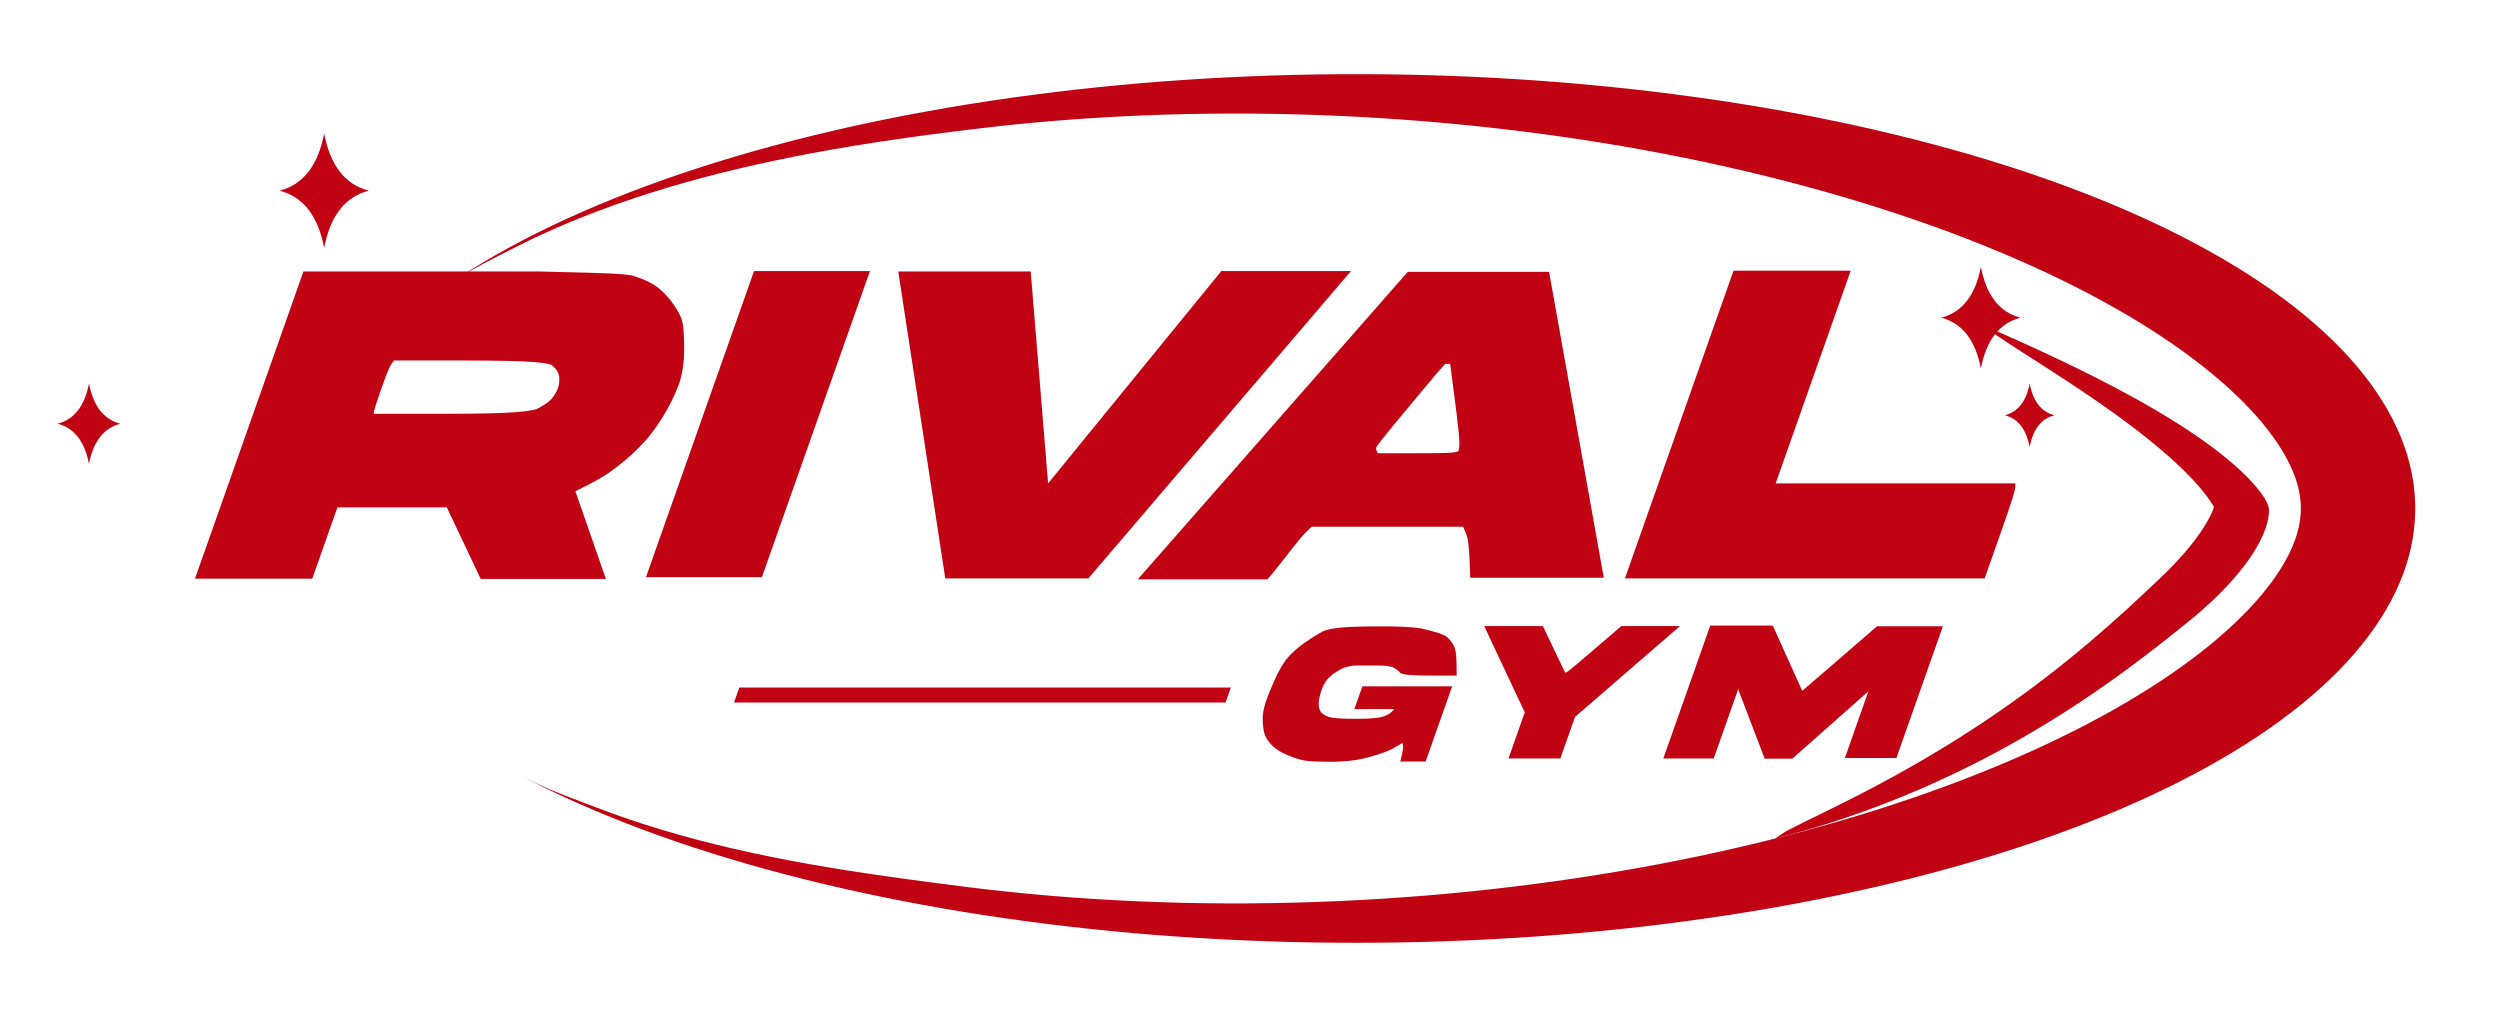
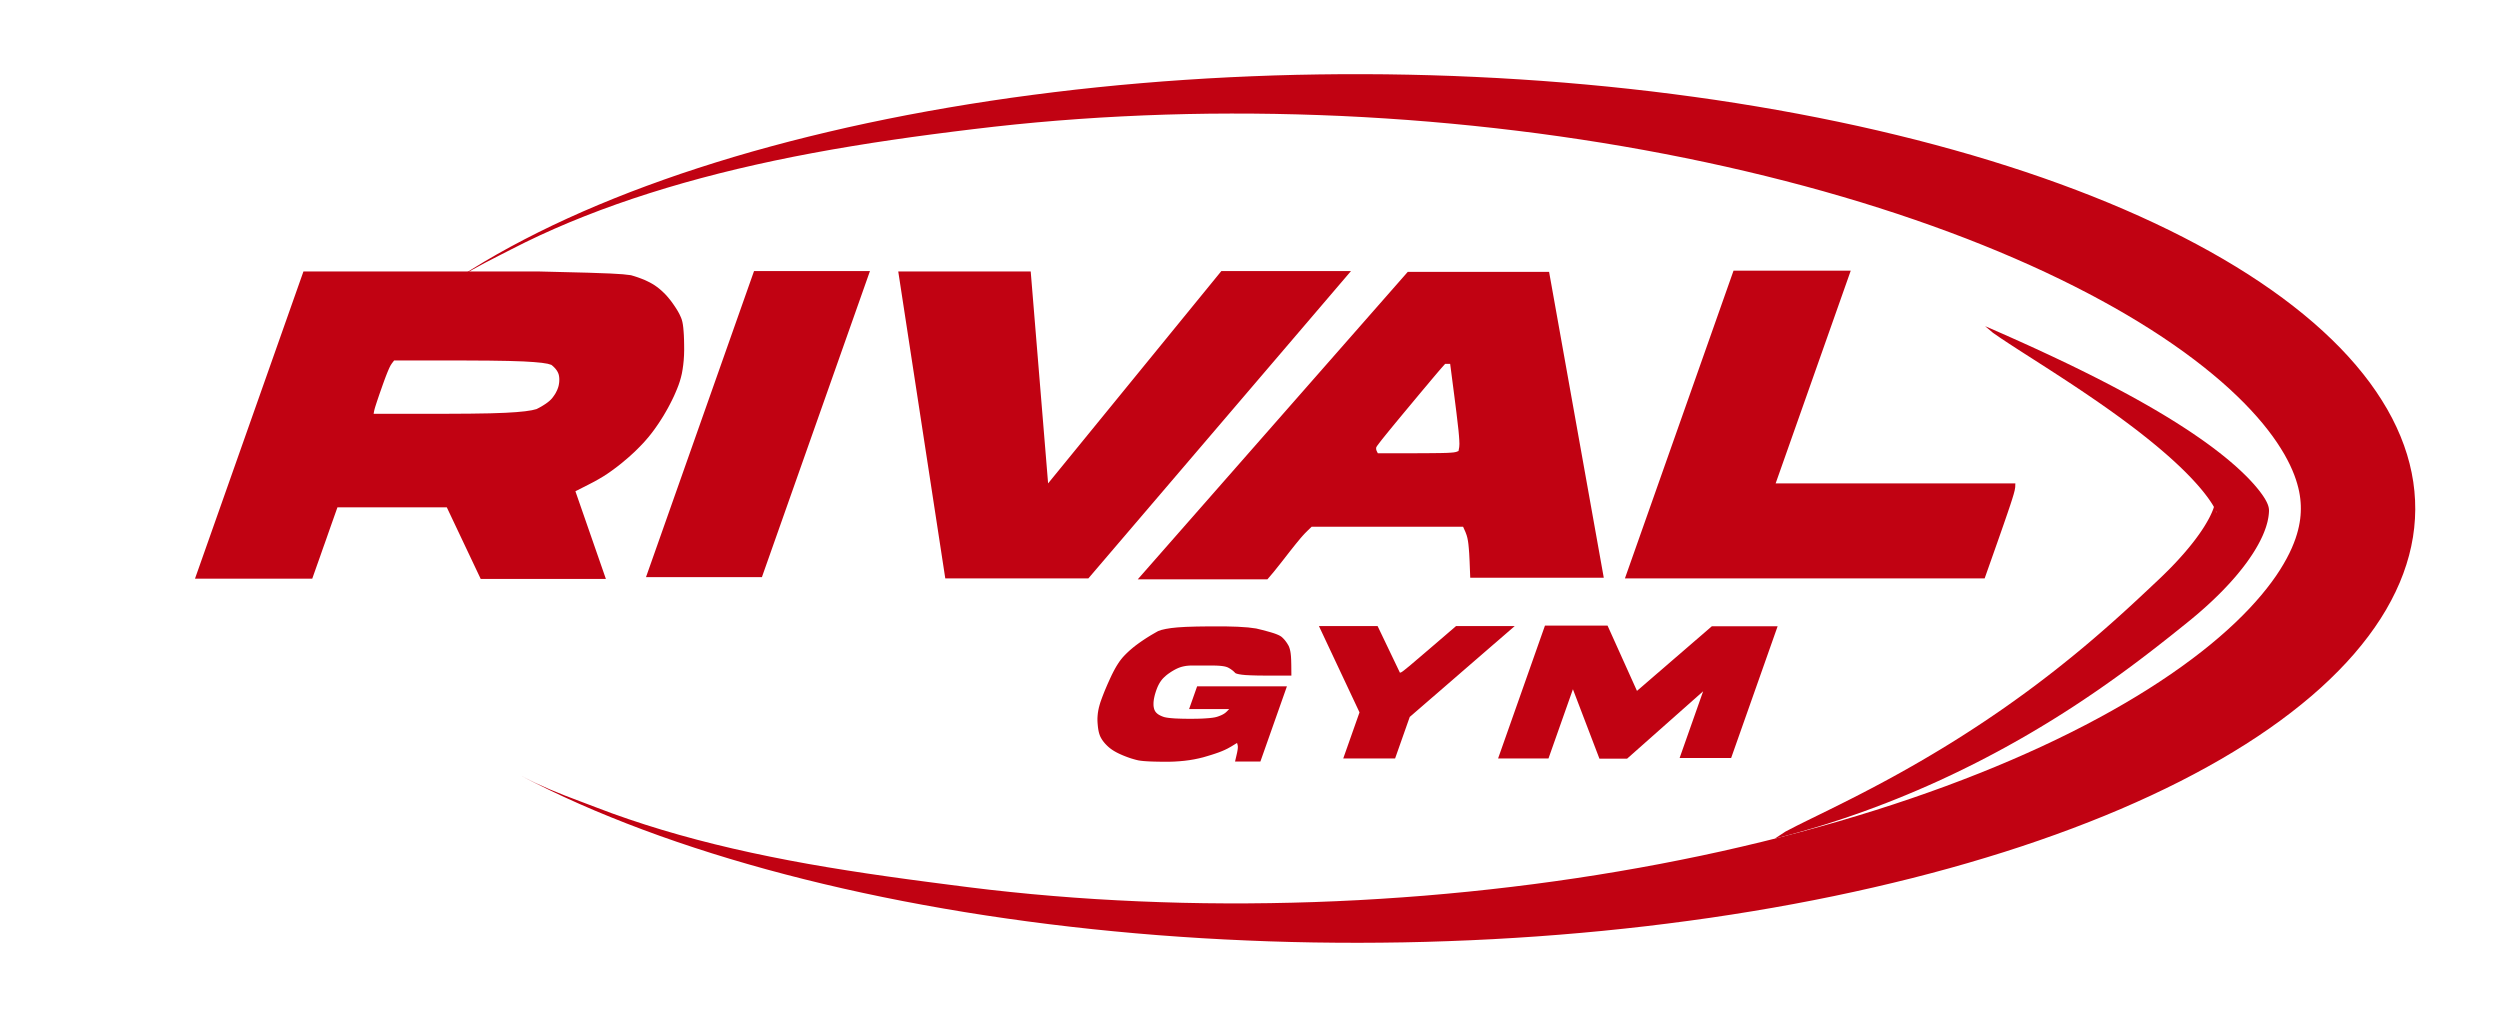
<svg xmlns="http://www.w3.org/2000/svg" viewBox="-640 -240 1180 480" width="1180" height="480">
  <g>
    <path d="M-428.58,-105.58 L-423.04,-109.28 L-417.30,-112.92 L-411.38,-116.52 L-405.28,-120.06 L-398.99,-123.55 L-392.52,-126.98 L-385.88,-130.36 L-379.07,-133.68 L-372.08,-136.94 L-364.93,-140.14 L-357.62,-143.27 L-350.14,-146.34 L-342.51,-149.35 L-334.73,-152.28 L-326.79,-155.15 L-318.71,-157.96 L-310.49,-160.68 L-302.13,-163.34 L-293.63,-165.93 L-285.00,-168.44 L-276.24,-170.87 L-267.36,-173.23 L-258.36,-175.51 L-249.24,-177.71 L-240.02,-179.84 L-230.68,-181.88 L-221.24,-183.84 L-211.70,-185.72 L-202.07,-187.51 L-192.35,-189.22 L-182.54,-190.85 L-172.65,-192.39 L-162.68,-193.85 L-152.64,-195.21 L-142.53,-196.49 L-132.36,-197.69 L-122.12,-198.79 L-111.84,-199.81 L-101.50,-200.73 L-91.12,-201.57 L-80.69,-202.31 L-70.23,-202.97 L-59.74,-203.53 L-49.23,-204.00 L-38.69,-204.39 L-28.13,-204.68 L-17.56,-204.87 L-6.98,-204.98 L3.60,-204.99 L14.18,-204.92 L24.75,-204.75 L35.31,-204.49 L45.86,-204.14 L56.38,-203.69 L66.88,-203.16 L77.36,-202.53 L87.79,-201.82 L98.19,-201.01 L108.54,-200.11 L118.84,-199.13 L129.09,-198.05 L139.29,-196.89 L149.42,-195.63 L159.48,-194.29 L169.47,-192.87 L179.39,-191.35 L189.22,-189.75 L198.97,-188.07 L208.64,-186.30 L218.20,-184.45 L227.68,-182.51 L237.04,-180.50 L246.31,-178.40 L255.46,-176.22 L264.50,-173.97 L273.42,-171.63 L282.21,-169.22 L290.88,-166.74 L299.42,-164.18 L307.83,-161.54 L316.10,-158.84 L324.23,-156.06 L332.21,-153.21 L340.04,-150.29 L347.72,-147.31 L355.25,-144.26 L362.61,-141.15 L369.82,-137.97 L376.85,-134.73 L383.72,-131.43 L390.42,-128.07 L396.94,-124.65 L403.29,-121.18 L409.45,-117.66 L415.43,-114.08 L421.23,-110.45 L426.83,-106.77 L432.25,-103.04 L437.47,-99.27 L442.49,-95.45 L447.32,-91.59 L451.95,-87.69 L456.37,-83.75 L460.59,-79.77 L464.61,-75.76 L468.41,-71.71 L472.01,-67.63 L475.39,-63.52 L478.57,-59.38 L481.52,-55.21 L484.26,-51.02 L486.79,-46.81 L489.10,-42.58 L491.18,-38.33 L493.05,-34.06 L494.70,-29.77 L496.13,-25.47 L497.33,-21.16 L498.31,-16.84 L499.07,-12.51 L499.60,-8.18 L499.91,-3.85 L500.00,0.49 L499.86,4.83 L499.50,9.17 L498.92,13.50 L498.11,17.82 L497.08,22.14 L495.82,26.45 L494.35,30.74 L492.65,35.03 L490.73,39.29 L488.59,43.54 L486.24,47.77 L483.66,51.98 L480.87,56.16 L477.86,60.32 L474.64,64.45 L471.21,68.56 L467.57,72.63 L463.71,76.67 L459.65,80.68 L455.39,84.65 L450.92,88.58 L446.24,92.47 L441.37,96.32 L436.30,100.13 L431.04,103.89 L425.58,107.61 L419.93,111.28 L414.09,114.89 L408.07,118.46 L401.86,121.97 L395.48,125.43 L388.92,128.84 L382.18,132.18 L375.27,135.47 L368.20,138.69 L360.96,141.86 L353.55,144.96 L345.99,147.99 L338.28,150.96 L330.41,153.86 L322.40,156.69 L314.24,159.46 L305.94,162.15 L297.50,164.76 L288.93,167.31 L280.23,169.78 L271.40,172.17 L262.46,174.49 L253.39,176.72 L244.22,178.88 L234.93,180.96 L225.54,182.96 L216.04,184.88 L206.45,186.71 L196.77,188.46 L187.00,190.12 L177.15,191.70 L167.21,193.20 L157.20,194.60 L147.12,195.92 L136.98,197.16 L126.77,198.30 L116.51,199.36 L106.20,200.32 L95.83,201.20 L85.43,201.99 L74.98,202.68 L64.51,203.29 L54.00,203.80 L43.47,204.22 L32.92,204.56 L22.35,204.80 L11.78,204.94 L1.20,205.00 L-9.38,204.96 L-19.96,204.84 L-30.52,204.62 L-41.08,204.31 L-51.61,203.90 L-62.13,203.41 L-72.61,202.83 L-83.06,202.15 L-93.48,201.39 L-103.85,200.53 L-114.18,199.58 L-124.45,198.55 L-134.67,197.42 L-144.83,196.21 L-154.92,194.91 L-164.95,193.52 L-174.90,192.05 L-184.77,190.49 L-194.56,188.84 L-204.26,187.11 L-213.88,185.30 L-223.39,183.40 L-232.81,181.42 L-242.12,179.36 L-251.32,177.22 L-260.41,175.00 L-269.39,172.70 L-278.24,170.33 L-286.97,167.87 L-295.57,165.35 L-304.03,162.75 L-312.37,160.07 L-320.56,157.33 L-328.61,154.51 L-336.51,151.62 L-344.26,148.67 L-351.85,145.65 L-359.29,142.57 L-366.57,139.42 L-373.68,136.21 L-380.63,132.93 L-387.40,129.60 L-394.01,126.21 L-394.01,126.21 L-387.36,129.51 L-380.47,132.59 L-373.35,135.49 L-366.06,138.27 L-358.66,141.07 L-351.14,143.89 L-343.45,146.59 L-335.60,149.18 L-327.59,151.67 L-319.43,154.04 L-311.13,156.31 L-302.69,158.47 L-294.12,160.52 L-285.41,162.47 L-276.59,164.32 L-267.65,166.08 L-258.60,167.75 L-249.44,169.33 L-240.18,170.83 L-230.83,172.27 L-221.39,173.64 L-211.87,174.97 L-202.27,176.25 L-192.60,177.51 L-182.86,178.76 L-173.04,179.94 L-163.16,181.01 L-153.20,182.00 L-143.18,182.88 L-133.09,183.67 L-122.96,184.36 L-112.77,184.94 L-102.54,185.43 L-92.26,185.82 L-81.95,186.12 L-71.62,186.31 L-61.25,186.40 L-50.87,186.39 L-40.47,186.28 L-30.06,186.07 L-19.64,185.77 L-9.23,185.36 L1.18,184.86 L11.58,184.25 L21.96,183.55 L32.33,182.76 L42.67,181.86 L52.98,180.87 L63.25,179.78 L73.49,178.60 L83.67,177.33 L93.81,175.96 L103.89,174.50 L113.92,172.95 L123.87,171.31 L133.76,169.58 L143.57,167.77 L153.30,165.86 L162.95,163.88 L172.50,161.81 L181.96,159.65 L191.32,157.42 L200.58,155.11 L209.73,152.72 L218.76,150.25 L227.67,147.72 L236.46,145.11 L245.13,142.43 L253.66,139.68 L262.05,136.87 L270.30,133.99 L278.41,131.06 L286.36,128.06 L294.16,125.01 L301.80,121.91 L309.27,118.76 L316.58,115.55 L323.72,112.31 L330.68,109.02 L337.46,105.69 L344.05,102.33 L350.45,98.94 L356.67,95.52 L362.69,92.07 L368.50,88.61 L374.12,85.13 L379.52,81.64 L384.72,78.14 L389.71,74.64 L394.47,71.15 L399.02,67.67 L403.35,64.20 L407.46,60.75 L411.34,57.33 L414.99,53.95 L418.42,50.60 L421.62,47.31 L424.59,44.07 L427.34,40.90 L429.87,37.79 L432.18,34.77 L434.27,31.84 L436.15,28.99 L437.82,26.25 L439.30,23.62 L440.60,21.10 L441.72,18.69 L442.67,16.40 L443.48,14.23 L444.14,12.17 L444.68,10.22 L445.11,8.37 L445.44,6.61 L445.69,4.93 L445.86,3.31 L445.96,1.73 L446.00,0.18 L445.98,-1.38 L445.89,-2.95 L445.74,-4.56 L445.51,-6.23 L445.20,-7.97 L444.79,-9.79 L444.27,-11.72 L443.64,-13.75 L442.87,-15.90 L441.95,-18.16 L440.87,-20.54 L439.61,-23.04 L438.18,-25.65 L436.54,-28.36 L434.71,-31.18 L432.67,-34.10 L430.41,-37.10 L427.94,-40.19 L425.24,-43.34 L422.31,-46.57 L419.17,-49.85 L415.79,-53.18 L412.19,-56.56 L408.36,-59.97 L404.30,-63.41 L400.02,-66.88 L395.52,-70.36 L390.81,-73.85 L385.87,-77.35 L380.72,-80.85 L375.36,-84.34 L369.79,-87.82 L364.02,-91.29 L358.05,-94.74 L351.88,-98.16 L345.52,-101.56 L338.97,-104.93 L332.23,-108.27 L325.31,-111.57 L318.22,-114.82 L310.95,-118.03 L303.51,-121.20 L295.91,-124.31 L288.14,-127.38 L280.22,-130.38 L272.15,-133.33 L263.93,-136.22 L255.57,-139.05 L247.07,-141.81 L238.44,-144.51 L229.68,-147.13 L220.79,-149.69 L211.78,-152.17 L202.66,-154.57 L193.43,-156.90 L184.09,-159.15 L174.66,-161.32 L165.12,-163.41 L155.50,-165.42 L145.78,-167.34 L135.99,-169.18 L126.12,-170.93 L116.18,-172.59 L106.17,-174.16 L96.10,-175.64 L85.98,-177.03 L75.80,-178.32 L65.58,-179.52 L55.31,-180.63 L45.01,-181.64 L34.68,-182.56 L24.32,-183.38 L13.94,-184.10 L3.54,-184.73 L-6.87,-185.26 L-17.28,-185.68 L-27.70,-186.01 L-38.11,-186.24 L-48.51,-186.37 L-58.90,-186.40 L-69.27,-186.34 L-79.61,-186.17 L-89.93,-185.90 L-100.21,-185.53 L-110.45,-185.06 L-120.65,-184.50 L-130.80,-183.83 L-140.89,-183.07 L-150.93,-182.21 L-160.90,-181.25 L-170.81,-180.19 L-180.64,-179.04 L-190.40,-177.84 L-200.09,-176.59 L-209.71,-175.29 L-219.24,-173.92 L-228.68,-172.50 L-238.03,-170.99 L-247.29,-169.42 L-256.44,-167.76 L-265.49,-166.02 L-274.42,-164.19 L-283.24,-162.27 L-291.94,-160.26 L-300.51,-158.16 L-308.95,-155.96 L-317.26,-153.67 L-325.42,-151.29 L-333.44,-148.81 L-341.32,-146.24 L-349.03,-143.58 L-356.59,-140.83 L-363.99,-137.98 L-371.22,-135.05 L-378.28,-132.03 L-385.17,-128.92 L-391.87,-125.73 L-398.39,-122.45 L-404.78,-119.19 L-411.05,-115.96 L-417.13,-112.65 L-422.99,-109.20 L-428.58,-105.58Z" fill="#C10212" />
    <path d="M197.63,155.86 L203.13,154.43 L208.59,152.94 L213.99,151.39 L219.35,149.79 L224.65,148.12 L229.90,146.40 L235.10,144.62 L240.25,142.79 L245.33,140.91 L250.36,138.99 L255.34,137.02 L260.25,135.01 L265.10,132.96 L269.90,130.87 L274.63,128.75 L279.29,126.59 L283.90,124.40 L288.43,122.18 L292.91,119.94 L297.31,117.67 L301.65,115.38 L305.92,113.07 L310.12,110.74 L314.26,108.40 L318.32,106.05 L322.31,103.68 L326.24,101.31 L330.09,98.93 L333.87,96.55 L337.58,94.17 L341.22,91.79 L344.78,89.41 L348.28,87.04 L351.70,84.68 L355.05,82.33 L358.33,80.00 L361.54,77.68 L364.67,75.38 L367.74,73.10 L370.74,70.84 L373.66,68.61 L376.52,66.41 L379.31,64.24 L382.04,62.10 L384.70,60.00 L387.29,57.93 L389.82,55.90 L392.29,53.92 L394.69,51.96 L397.01,50.02 L399.24,48.08 L401.39,46.17 L403.46,44.27 L405.44,42.39 L407.34,40.54 L409.16,38.70 L410.89,36.89 L412.55,35.11 L414.11,33.36 L415.60,31.63 L417.00,29.94 L418.33,28.29 L419.57,26.67 L420.74,25.09 L421.82,23.55 L422.83,22.05 L423.77,20.60 L424.63,19.19 L425.43,17.83 L426.15,16.52 L426.81,15.26 L427.40,14.05 L427.94,12.90 L428.41,11.79 L428.83,10.75 L429.20,9.75 L429.53,8.81 L429.80,7.92 L430.04,7.08 L430.25,6.29 L430.41,5.55 L430.55,4.85 L430.67,4.20 L430.76,3.58 L430.83,3.00 L430.89,2.46 L430.93,1.93 L430.96,1.44 L430.97,0.95 L430.95,0.48 L430.90,0.02 L430.82,-0.44 L430.71,-0.90 L430.57,-1.37 L430.41,-1.84 L430.21,-2.31 L429.99,-2.81 L429.74,-3.32 L429.45,-3.85 L429.14,-4.41 L428.78,-4.99 L428.39,-5.60 L427.96,-6.24 L427.48,-6.91 L426.96,-7.62 L426.40,-8.36 L425.78,-9.14 L425.11,-9.95 L424.39,-10.80 L423.61,-11.69 L422.77,-12.61 L421.88,-13.57 L420.92,-14.57 L419.89,-15.60 L418.80,-16.66 L417.65,-17.76 L416.42,-18.89 L415.13,-20.06 L413.76,-21.25 L412.33,-22.48 L410.82,-23.73 L409.24,-25.01 L407.59,-26.32 L405.86,-27.65 L404.07,-29.01 L402.19,-30.39 L400.25,-31.79 L398.23,-33.21 L396.13,-34.65 L393.97,-36.12 L391.73,-37.60 L389.41,-39.10 L387.03,-40.62 L384.57,-42.15 L382.04,-43.70 L379.43,-45.26 L376.76,-46.84 L374.02,-48.43 L371.20,-50.03 L368.32,-51.65 L365.36,-53.27 L362.34,-54.91 L359.25,-56.56 L356.10,-58.22 L352.87,-59.89 L349.58,-61.58 L346.23,-63.27 L342.81,-64.97 L339.32,-66.68 L335.78,-68.40 L332.17,-70.12 L328.50,-71.86 L324.76,-73.60 L320.97,-75.36 L317.12,-77.12 L313.20,-78.89 L309.23,-80.67 L305.20,-82.46 L301.12,-84.25 L296.97,-86.05 L296.97,-86.05 L300.65,-82.94 L304.43,-80.33 L308.18,-77.85 L311.89,-75.44 L315.54,-73.09 L319.14,-70.79 L322.67,-68.52 L326.15,-66.29 L329.56,-64.08 L332.90,-61.91 L336.18,-59.76 L339.39,-57.64 L342.53,-55.54 L345.60,-53.46 L348.60,-51.41 L351.53,-49.39 L354.38,-47.39 L357.16,-45.41 L359.87,-43.46 L362.50,-41.53 L365.06,-39.62 L367.54,-37.75 L369.94,-35.90 L372.26,-34.07 L374.51,-32.28 L376.67,-30.51 L378.76,-28.78 L380.77,-27.07 L382.70,-25.40 L384.54,-23.77 L386.31,-22.17 L387.99,-20.60 L389.60,-19.07 L391.12,-17.59 L392.56,-16.14 L393.92,-14.74 L395.20,-13.38 L396.40,-12.07 L397.52,-10.81 L398.57,-9.59 L399.54,-8.43 L400.43,-7.32 L401.24,-6.27 L401.99,-5.28 L402.66,-4.34 L403.26,-3.47 L403.80,-2.66 L404.28,-1.91 L404.69,-1.22 L405.04,-0.60 L405.34,-0.05 L405.59,0.43 L405.79,0.85 L405.94,1.20 L406.06,1.49 L406.14,1.71 L406.18,1.86 L406.20,1.96 L406.20,1.99 L406.18,1.97 L406.14,1.90 L406.08,1.78 L406.02,1.61 L405.96,1.41 L405.89,1.17 L405.82,0.90 L405.74,0.61 L405.68,0.31 L405.61,-0.01 L405.54,-0.33 L405.48,-0.65 L405.41,-0.96 L405.36,-1.25 L405.32,-1.52 L405.30,-1.76 L405.30,-1.96 L405.30,-2.12 L405.31,-2.22 L405.31,-2.27 L405.32,-2.26 L405.31,-2.18 L405.30,-2.03 L405.26,-1.82 L405.19,-1.53 L405.10,-1.16 L404.97,-0.72 L404.81,-0.20 L404.60,0.39 L404.34,1.06 L404.03,1.81 L403.66,2.63 L403.23,3.53 L402.74,4.50 L402.18,5.54 L401.55,6.64 L400.85,7.82 L400.08,9.06 L399.23,10.36 L398.30,11.72 L397.29,13.13 L396.20,14.61 L395.03,16.13 L393.77,17.71 L392.43,19.33 L391.01,21.00 L389.50,22.71 L387.91,24.47 L386.23,26.26 L384.47,28.09 L382.61,29.95 L380.68,31.85 L378.66,33.78 L376.56,35.75 L374.40,37.79 L372.17,39.87 L369.88,42.02 L367.51,44.21 L365.07,46.46 L362.57,48.75 L359.99,51.08 L357.33,53.46 L354.60,55.87 L351.80,58.32 L348.92,60.81 L345.97,63.33 L342.94,65.87 L339.83,68.45 L336.65,71.04 L333.39,73.66 L330.06,76.30 L326.65,78.95 L323.16,81.62 L319.60,84.30 L315.96,86.99 L312.25,89.68 L308.47,92.38 L304.61,95.09 L300.67,97.79 L296.67,100.49 L292.59,103.19 L288.44,105.88 L284.22,108.57 L279.93,111.25 L275.57,113.91 L271.14,116.56 L266.65,119.20 L262.09,121.82 L257.46,124.43 L252.78,127.02 L248.02,129.59 L243.21,132.14 L238.34,134.68 L233.41,137.20 L228.42,139.71 L223.38,142.21 L218.29,144.71 L213.15,147.23 L207.97,149.80 L202.77,152.49 L197.63,155.86Z" fill="#C10212" />
-     <path d="M-487.00,-177.00 Q-482.68,-154.32 -465.94,-150.00 Q-482.68,-145.68 -487.00,-123.00 Q-491.32,-145.68 -508.06,-150.00 Q-491.32,-154.32 -487.00,-177.00Z" fill="#C10212" />
-     <path d="M-598.00,-59.00 Q-594.96,-43.04 -583.18,-40.00 Q-594.96,-36.96 -598.00,-21.00 Q-601.04,-36.96 -612.82,-40.00 Q-601.04,-43.04 -598.00,-59.00Z" fill="#C10212" />
-     <path d="M294.97,-114.05 Q298.81,-93.89 313.69,-90.05 Q298.81,-86.21 294.97,-66.05 Q291.13,-86.21 276.25,-90.05 Q291.13,-93.89 294.97,-114.05Z" fill="#C10212" />
-     <path d="M318.00,-59.00 Q320.40,-46.40 329.70,-44.00 Q320.40,-41.60 318.00,-29.00 Q315.60,-41.60 306.30,-44.00 Q315.60,-46.40 318.00,-59.00Z" fill="#C10212" />
    <path transform="translate(-600.17 -456.25) scale(2.11)" d="M116.66,232.00 L109.84,212.38 L112.66,210.95 L114.12,210.19 L115.16,209.60 L116.09,209.05 L116.91,208.52 L117.72,207.96 L118.53,207.37 L119.34,206.76 L120.15,206.12 L120.92,205.47 L121.68,204.83 L122.40,204.18 L123.10,203.54 L123.77,202.88 L124.41,202.23 L125.03,201.58 L125.62,200.92 L126.20,200.24 L126.78,199.52 L127.34,198.78 L127.90,198.00 L128.45,197.20 L128.99,196.37 L129.53,195.51 L130.05,194.62 L130.55,193.74 L131.01,192.87 L131.45,192.00 L131.86,191.15 L132.23,190.31 L132.58,189.48 L132.90,188.66 L133.18,187.84 L133.43,186.98 L133.65,186.07 L133.82,185.11 L133.96,184.11 L134.07,183.05 L134.14,181.94 L134.17,180.79 L134.16,179.59 L134.14,178.48 L134.10,177.48 L134.04,176.59 L133.97,175.79 L133.88,175.09 L133.77,174.50 L133.64,174.01 L133.50,173.62 L133.32,173.21 L133.12,172.78 L132.88,172.33 L132.61,171.86 L132.30,171.37 L131.96,170.86 L131.60,170.34 L131.20,169.79 L130.78,169.27 L130.36,168.77 L129.93,168.30 L129.48,167.86 L129.03,167.44 L128.56,167.04 L128.08,166.67 L127.60,166.33 L127.07,166.00 L126.50,165.68 L125.89,165.38 L125.25,165.08 L124.56,164.81 L123.83,164.54 L123.07,164.29 L122.26,164.05 L120.45,163.84 L117.65,163.67 L112.64,163.49 L101.83,163.22 L49.00,163.22 L24.74,231.94 L50.97,231.94 L52.04,228.91 L52.61,227.31 L53.02,226.14 L53.40,225.05 L53.76,224.05 L54.17,222.89 L54.63,221.57 L55.30,219.67 L56.61,215.97 L81.07,215.97 L88.66,232.00Z M69.29,183.12 L83.63,183.12 L90.58,183.16 L94.91,183.23 L98.23,183.34 L100.52,183.48 L102.33,183.65 L103.64,183.86 L104.47,184.11 L104.81,184.39 L105.11,184.68 L105.37,184.96 L105.60,185.26 L105.79,185.55 L105.95,185.86 L106.07,186.16 L106.15,186.47 L106.20,186.78 L106.23,187.09 L106.24,187.40 L106.23,187.71 L106.21,188.01 L106.17,188.31 L106.12,188.62 L106.05,188.91 L105.96,189.21 L105.85,189.51 L105.73,189.80 L105.58,190.10 L105.43,190.40 L105.25,190.70 L105.05,190.99 L104.84,191.29 L104.61,191.59 L104.34,191.88 L104.02,192.18 L103.65,192.48 L103.24,192.78 L102.78,193.08 L102.28,193.39 L101.74,193.69 L101.14,194.00 L100.09,194.26 L98.57,194.49 L96.59,194.68 L94.14,194.83 L90.70,194.95 L86.26,195.02 L79.20,195.06 L64.70,195.06 L64.82,194.40 L64.93,193.95 L65.07,193.47 L65.25,192.91 L65.46,192.26 L65.72,191.49 L66.02,190.61 L66.37,189.62 L66.76,188.51 L67.12,187.51 L67.45,186.63 L67.75,185.87 L68.02,185.22 L68.27,184.67 L68.51,184.20 L68.80,183.76Z M149.80,163.12 L125.63,231.59 L151.56,231.59 L175.73,163.12Z M215.58,210.62 L211.69,163.22 L182.06,163.22 L192.58,231.88 L224.58,231.88 L283.34,163.12 L254.34,163.12Z M339.88,231.72 L327.65,163.31 L296.03,163.31 L235.63,232.09 L264.63,232.09 L265.34,231.26 L265.78,230.74 L266.18,230.26 L266.61,229.72 L267.09,229.12 L267.64,228.43 L268.25,227.65 L268.92,226.79 L269.66,225.84 L270.35,224.97 L270.98,224.18 L271.55,223.49 L272.06,222.87 L272.55,222.31 L273.02,221.80 L273.58,221.24 L274.54,220.31 L308.41,220.31 L308.94,221.50 L309.20,222.20 L309.37,222.82 L309.50,223.49 L309.60,224.20 L309.69,225.14 L309.78,226.30 L309.87,228.09 L310.01,231.72Z M307.39,203.38 L306.84,203.59 L306.31,203.69 L305.63,203.75 L304.72,203.80 L303.59,203.83 L301.96,203.85 L299.83,203.87 L296.40,203.88 L289.34,203.88 L289.15,203.51 L289.06,203.31 L289.01,203.18 L288.98,203.05 L288.97,202.95 L288.96,202.84 L288.96,202.73 L288.98,202.62 L289.00,202.51 L289.23,202.16 L289.66,201.59 L290.29,200.77 L291.13,199.73 L292.17,198.45 L293.42,196.93 L294.87,195.18 L296.52,193.20 L298.00,191.42 L299.30,189.86 L300.44,188.51 L301.39,187.37 L302.21,186.40 L302.88,185.61 L303.51,184.88 L304.40,183.88 L305.52,183.88 L306.47,191.21 L306.92,194.77 L307.18,197.01 L307.38,198.73 L307.49,199.95 L307.56,200.97 L307.59,201.78 L307.55,202.48Z M344.61,231.88 L425.08,231.88 L427.95,223.75 L429.33,219.81 L430.18,217.34 L430.82,215.45 L431.25,214.12 L431.58,213.03 L431.80,212.18 L431.92,211.47 L431.95,210.62 L378.33,210.62 L395.13,163.03 L368.91,163.03Z" fill="#C10212" fill-rule="evenodd" />
-     <path transform="translate(-400.06 -323.40) scale(1.56)" d="M268.10,268.00 L267.43,268.69 L267.05,269.04 L266.74,269.28 L266.41,269.49 L266.07,269.68 L265.70,269.86 L265.29,270.03 L264.84,270.20 L264.36,270.36 L263.74,270.51 L262.99,270.63 L262.09,270.73 L261.05,270.81 L259.88,270.88 L258.56,270.92 L257.11,270.94 L255.51,270.94 L254.06,270.92 L252.76,270.88 L251.60,270.83 L250.59,270.75 L249.72,270.66 L249.00,270.55 L248.42,270.42 L247.99,270.27 L247.59,270.11 L247.23,269.94 L246.89,269.76 L246.59,269.57 L246.33,269.37 L246.09,269.15 L245.89,268.93 L245.73,268.70 L245.58,268.44 L245.46,268.16 L245.36,267.85 L245.29,267.52 L245.23,267.17 L245.20,266.80 L245.20,266.40 L245.21,265.98 L245.25,265.54 L245.31,265.07 L245.40,264.59 L245.51,264.09 L245.64,263.57 L245.80,263.04 L245.98,262.48 L246.19,261.90 L246.41,261.35 L246.65,260.83 L246.91,260.34 L247.18,259.88 L247.48,259.45 L247.79,259.04 L248.12,258.67 L248.47,258.33 L248.84,257.99 L249.23,257.66 L249.65,257.34 L250.10,257.03 L250.56,256.72 L251.05,256.42 L251.57,256.12 L252.11,255.84 L252.66,255.59 L253.23,255.37 L253.82,255.19 L254.43,255.05 L255.05,254.94 L255.69,254.87 L256.34,254.83 L257.02,254.83 L257.72,254.83 L258.45,254.83 L259.21,254.83 L260.00,254.83 L260.82,254.83 L261.66,254.83 L262.54,254.83 L263.45,254.83 L264.28,254.85 L265.03,254.89 L265.71,254.95 L266.32,255.03 L266.85,255.13 L267.30,255.26 L267.68,255.40 L267.98,255.56 L268.27,255.73 L268.55,255.90 L268.81,256.09 L269.07,256.28 L269.31,256.47 L269.53,256.68 L269.75,256.89 L269.95,257.11 L270.39,257.30 L271.05,257.46 L271.94,257.60 L273.06,257.71 L274.66,257.79 L276.74,257.85 L280.06,257.88 L286.92,257.88 L286.89,254.66 L286.85,253.06 L286.79,252.01 L286.70,251.15 L286.59,250.48 L286.45,249.88 L286.28,249.34 L286.09,248.88 L285.86,248.49 L285.64,248.12 L285.40,247.77 L285.16,247.44 L284.91,247.12 L284.65,246.83 L284.39,246.56 L284.12,246.30 L283.84,246.07 L283.46,245.83 L282.96,245.58 L282.36,245.33 L281.65,245.07 L280.68,244.77 L279.46,244.43 L277.99,244.04 L276.26,243.62 L273.82,243.30 L270.66,243.09 L266.79,242.98 L262.19,242.98 L258.27,243.03 L255.02,243.13 L252.45,243.29 L250.55,243.49 L248.94,243.75 L247.62,244.05 L246.59,244.41 L245.86,244.82 L245.13,245.24 L244.41,245.66 L243.71,246.09 L243.01,246.53 L242.33,246.98 L241.66,247.43 L241.00,247.89 L240.35,248.36 L239.72,248.83 L239.11,249.31 L238.53,249.80 L237.96,250.29 L237.42,250.79 L236.90,251.29 L236.40,251.80 L235.92,252.32 L235.44,252.90 L234.96,253.53 L234.49,254.23 L234.01,254.99 L233.54,255.81 L233.07,256.69 L232.60,257.62 L232.13,258.62 L231.68,259.61 L231.25,260.57 L230.85,261.51 L230.46,262.43 L230.10,263.33 L229.76,264.21 L229.44,265.08 L229.14,265.92 L228.89,266.75 L228.67,267.57 L228.50,268.38 L228.37,269.18 L228.29,269.96 L228.24,270.74 L228.24,271.50 L228.28,272.25 L228.34,272.95 L228.41,273.61 L228.50,274.22 L228.61,274.78 L228.74,275.30 L228.89,275.77 L229.05,276.19 L229.23,276.56 L229.44,276.94 L229.67,277.31 L229.93,277.68 L230.21,278.04 L230.52,278.41 L230.86,278.77 L231.22,279.13 L231.61,279.49 L232.03,279.84 L232.49,280.18 L232.98,280.51 L233.51,280.83 L234.07,281.14 L234.67,281.44 L235.30,281.73 L235.97,282.02 L236.62,282.28 L237.25,282.52 L237.86,282.74 L238.45,282.94 L239.03,283.11 L239.59,283.27 L240.13,283.41 L240.65,283.53 L241.31,283.63 L242.11,283.72 L243.05,283.79 L244.13,283.85 L245.35,283.89 L246.71,283.92 L248.21,283.94 L249.85,283.94 L251.45,283.89 L253.02,283.79 L254.54,283.65 L256.02,283.46 L257.46,283.22 L258.86,282.93 L260.22,282.60 L261.55,282.21 L262.77,281.84 L263.90,281.47 L264.93,281.11 L265.86,280.75 L266.76,280.36 L267.62,279.94 L268.66,279.36 L270.48,278.25 L270.64,278.83 L270.71,279.18 L270.72,279.48 L270.71,279.81 L270.67,280.16 L270.60,280.62 L270.49,281.20 L270.29,282.08 L269.87,283.88 L277.54,283.88 L285.57,261.12 L258.40,261.12 L255.97,268.00Z" fill="#C10212" fill-rule="evenodd" />
-     <path transform="translate(-390.06 -323.40) scale(1.56)" d="M296.20,282.94 L311.89,282.94 L316.32,270.38 L348.09,242.88 L330.34,242.88 L323.53,248.73 L320.23,251.55 L318.19,253.29 L316.64,254.61 L315.57,255.49 L314.74,256.16 L314.13,256.63 L313.71,256.89 L313.35,257.00 L306.59,242.88 L288.84,242.88 L301.12,269.00Z" fill="#C10212" fill-rule="evenodd" />
-     <path transform="translate(-380.06 -323.40) scale(1.56)" d="M359.28,262.00 L367.30,283.00 L375.68,283.00 L398.68,262.62 L391.56,282.81 L407.15,282.81 L421.22,242.94 L401.32,242.94 L378.66,262.50 L369.76,242.75 L350.82,242.75 L336.64,282.94 L351.89,282.94Z" fill="#C10212" fill-rule="evenodd" />
-     <path d="M-291.04,84.51 L-59.04,84.51 L-61.53,91.58 L-293.53,91.58Z" fill="#C10212" />
+     <path transform="translate(-478.06 -323.40) scale(1.56)" d="M268.10,268.00 L267.43,268.69 L267.05,269.04 L266.74,269.28 L266.41,269.49 L266.07,269.68 L265.70,269.86 L265.29,270.03 L264.84,270.20 L264.36,270.36 L263.74,270.51 L262.99,270.63 L262.09,270.73 L261.05,270.81 L259.88,270.88 L258.56,270.92 L257.11,270.94 L255.51,270.94 L254.06,270.92 L252.76,270.88 L251.60,270.83 L250.59,270.75 L249.72,270.66 L249.00,270.55 L248.42,270.42 L247.99,270.27 L247.59,270.11 L247.23,269.94 L246.89,269.76 L246.59,269.57 L246.33,269.37 L246.09,269.15 L245.89,268.93 L245.73,268.70 L245.58,268.44 L245.46,268.16 L245.36,267.85 L245.29,267.52 L245.23,267.17 L245.20,266.80 L245.20,266.40 L245.21,265.98 L245.25,265.54 L245.31,265.07 L245.40,264.59 L245.51,264.09 L245.64,263.57 L245.80,263.04 L245.98,262.48 L246.19,261.90 L246.41,261.35 L246.65,260.83 L246.91,260.34 L247.18,259.88 L247.48,259.45 L247.79,259.04 L248.12,258.67 L248.47,258.33 L248.84,257.99 L249.23,257.66 L249.65,257.34 L250.10,257.03 L250.56,256.72 L251.05,256.42 L251.57,256.12 L252.11,255.84 L252.66,255.59 L253.23,255.37 L253.82,255.19 L254.43,255.05 L255.05,254.94 L255.69,254.87 L256.34,254.83 L257.02,254.83 L257.72,254.83 L258.45,254.83 L259.21,254.83 L260.00,254.83 L260.82,254.83 L261.66,254.83 L262.54,254.83 L263.45,254.83 L264.28,254.85 L265.03,254.89 L265.71,254.95 L266.32,255.03 L266.85,255.13 L267.30,255.26 L267.68,255.40 L267.98,255.56 L268.27,255.73 L268.55,255.90 L268.81,256.09 L269.07,256.28 L269.31,256.47 L269.53,256.68 L269.75,256.89 L269.95,257.11 L270.39,257.30 L271.05,257.46 L271.94,257.60 L273.06,257.71 L274.66,257.79 L276.74,257.85 L280.06,257.88 L286.92,257.88 L286.89,254.66 L286.85,253.06 L286.79,252.01 L286.70,251.15 L286.59,250.48 L286.45,249.88 L286.28,249.34 L286.09,248.88 L285.86,248.49 L285.64,248.12 L285.40,247.77 L285.16,247.44 L284.91,247.12 L284.65,246.83 L284.39,246.56 L284.12,246.30 L283.84,246.07 L283.46,245.83 L282.96,245.58 L282.36,245.33 L281.65,245.07 L280.68,244.77 L279.46,244.43 L277.99,244.04 L276.26,243.62 L273.82,243.30 L270.66,243.09 L266.79,242.98 L262.19,242.98 L258.27,243.03 L255.02,243.13 L252.45,243.29 L250.55,243.49 L248.94,243.75 L247.62,244.05 L246.59,244.41 L245.86,244.82 L245.13,245.24 L244.41,245.66 L243.71,246.09 L243.01,246.53 L242.33,246.98 L241.66,247.43 L241.00,247.89 L240.35,248.36 L239.72,248.83 L239.11,249.31 L238.53,249.80 L237.96,250.29 L237.42,250.79 L236.90,251.29 L236.40,251.80 L235.92,252.32 L235.44,252.90 L234.96,253.53 L234.49,254.23 L234.01,254.99 L233.54,255.81 L233.07,256.69 L232.60,257.62 L232.13,258.62 L231.68,259.61 L231.25,260.57 L230.85,261.51 L230.46,262.43 L230.10,263.33 L229.76,264.21 L229.44,265.08 L229.14,265.92 L228.89,266.75 L228.67,267.57 L228.50,268.38 L228.37,269.18 L228.29,269.96 L228.24,270.74 L228.24,271.50 L228.28,272.25 L228.34,272.95 L228.41,273.61 L228.50,274.22 L228.61,274.78 L228.74,275.30 L228.89,275.77 L229.05,276.19 L229.23,276.56 L229.44,276.94 L229.67,277.31 L229.93,277.68 L230.21,278.04 L230.52,278.41 L230.86,278.77 L231.22,279.13 L231.61,279.49 L232.03,279.84 L232.49,280.18 L232.98,280.51 L233.51,280.83 L234.07,281.14 L234.67,281.44 L235.30,281.73 L235.97,282.02 L236.62,282.28 L237.25,282.52 L237.86,282.74 L238.45,282.94 L239.03,283.11 L239.59,283.27 L240.13,283.41 L240.65,283.53 L241.31,283.63 L242.11,283.72 L243.05,283.79 L244.13,283.85 L245.35,283.89 L246.71,283.92 L248.21,283.94 L249.85,283.94 L251.45,283.89 L253.02,283.79 L254.54,283.65 L256.02,283.46 L257.46,283.22 L258.86,282.93 L260.22,282.60 L261.55,282.21 L262.77,281.84 L263.90,281.47 L264.93,281.11 L265.86,280.75 L266.76,280.36 L267.62,279.94 L268.66,279.36 L270.48,278.25 L270.64,278.83 L270.71,279.18 L270.72,279.48 L270.71,279.81 L270.67,280.16 L270.60,280.62 L270.49,281.20 L270.29,282.08 L269.87,283.88 L277.54,283.88 L285.57,261.12 L258.40,261.12 L255.97,268.00Z" fill="#C10212" fill-rule="evenodd" />
+     <path transform="translate(-468.06 -323.40) scale(1.56)" d="M296.20,282.94 L311.89,282.94 L316.32,270.38 L348.09,242.88 L330.34,242.88 L323.53,248.73 L320.23,251.55 L318.19,253.29 L316.64,254.61 L315.57,255.49 L314.74,256.16 L314.13,256.63 L313.71,256.89 L313.35,257.00 L306.59,242.88 L288.84,242.88 L301.12,269.00Z" fill="#C10212" fill-rule="evenodd" />
+     <path transform="translate(-458.06 -323.40) scale(1.56)" d="M359.28,262.00 L367.30,283.00 L375.68,283.00 L398.68,262.62 L391.56,282.81 L407.15,282.81 L421.22,242.94 L401.32,242.94 L378.66,262.50 L369.76,242.75 L350.82,242.75 L336.64,282.94 L351.89,282.94Z" fill="#C10212" fill-rule="evenodd" />
  </g>
</svg>
